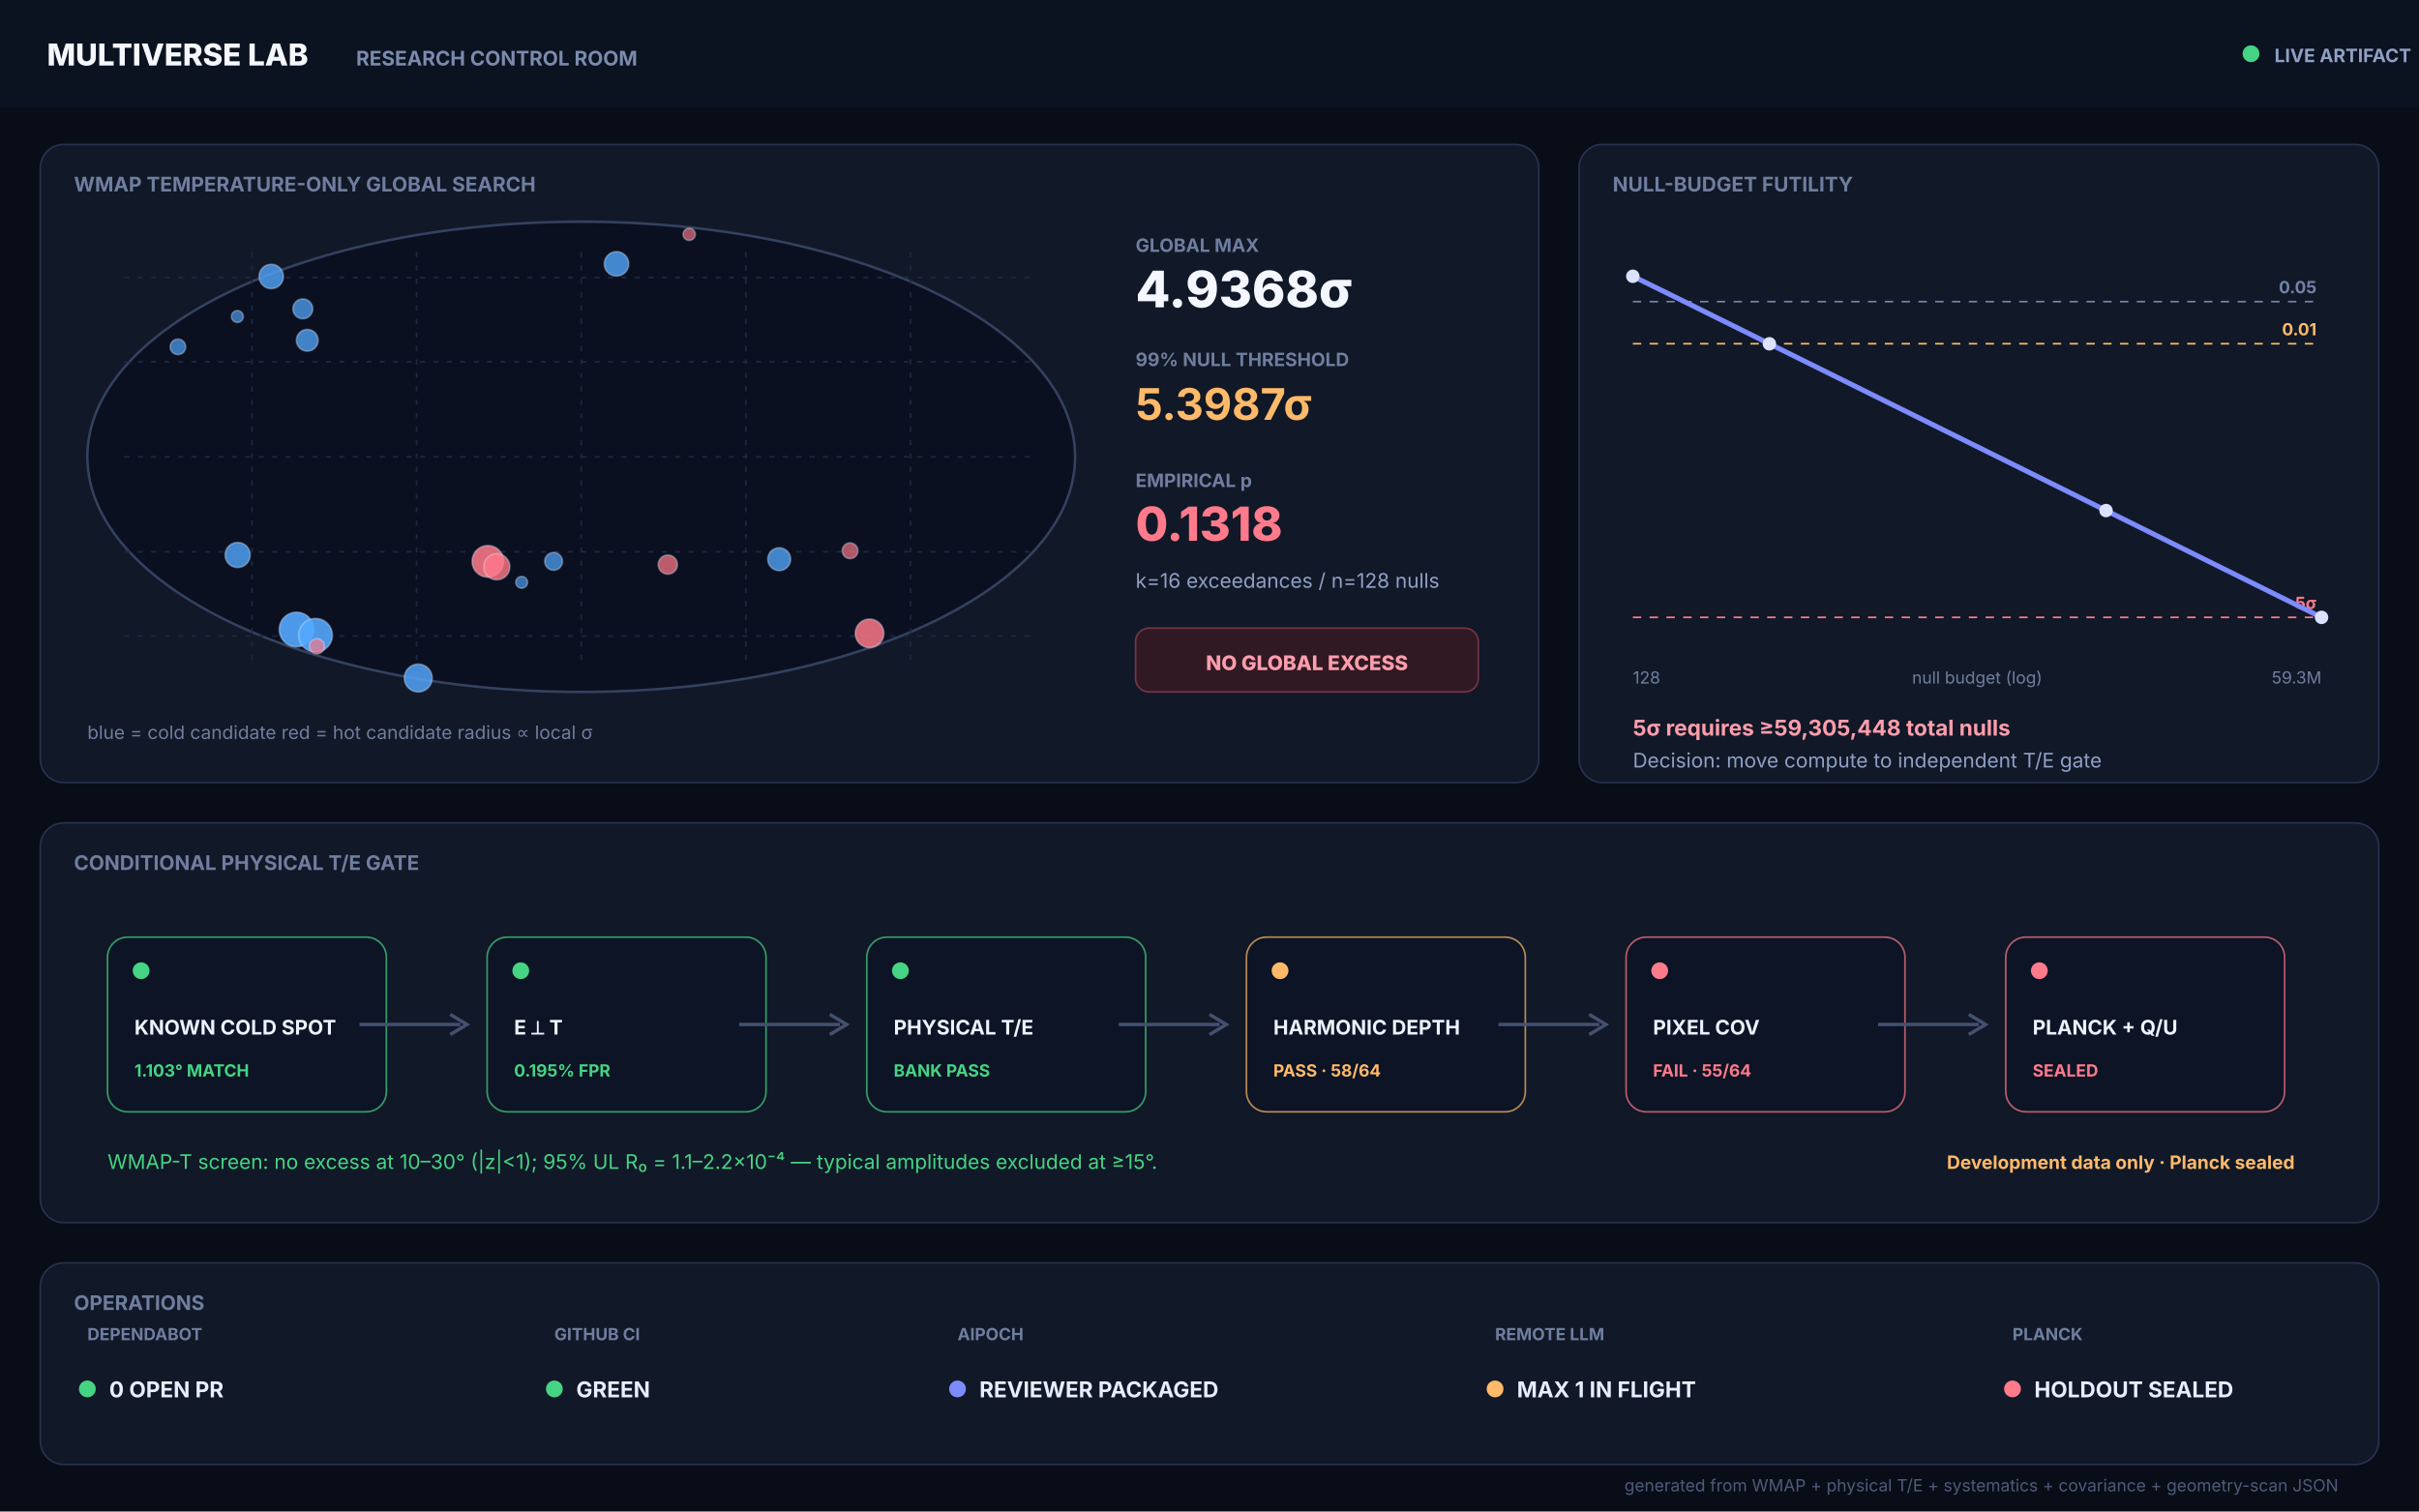
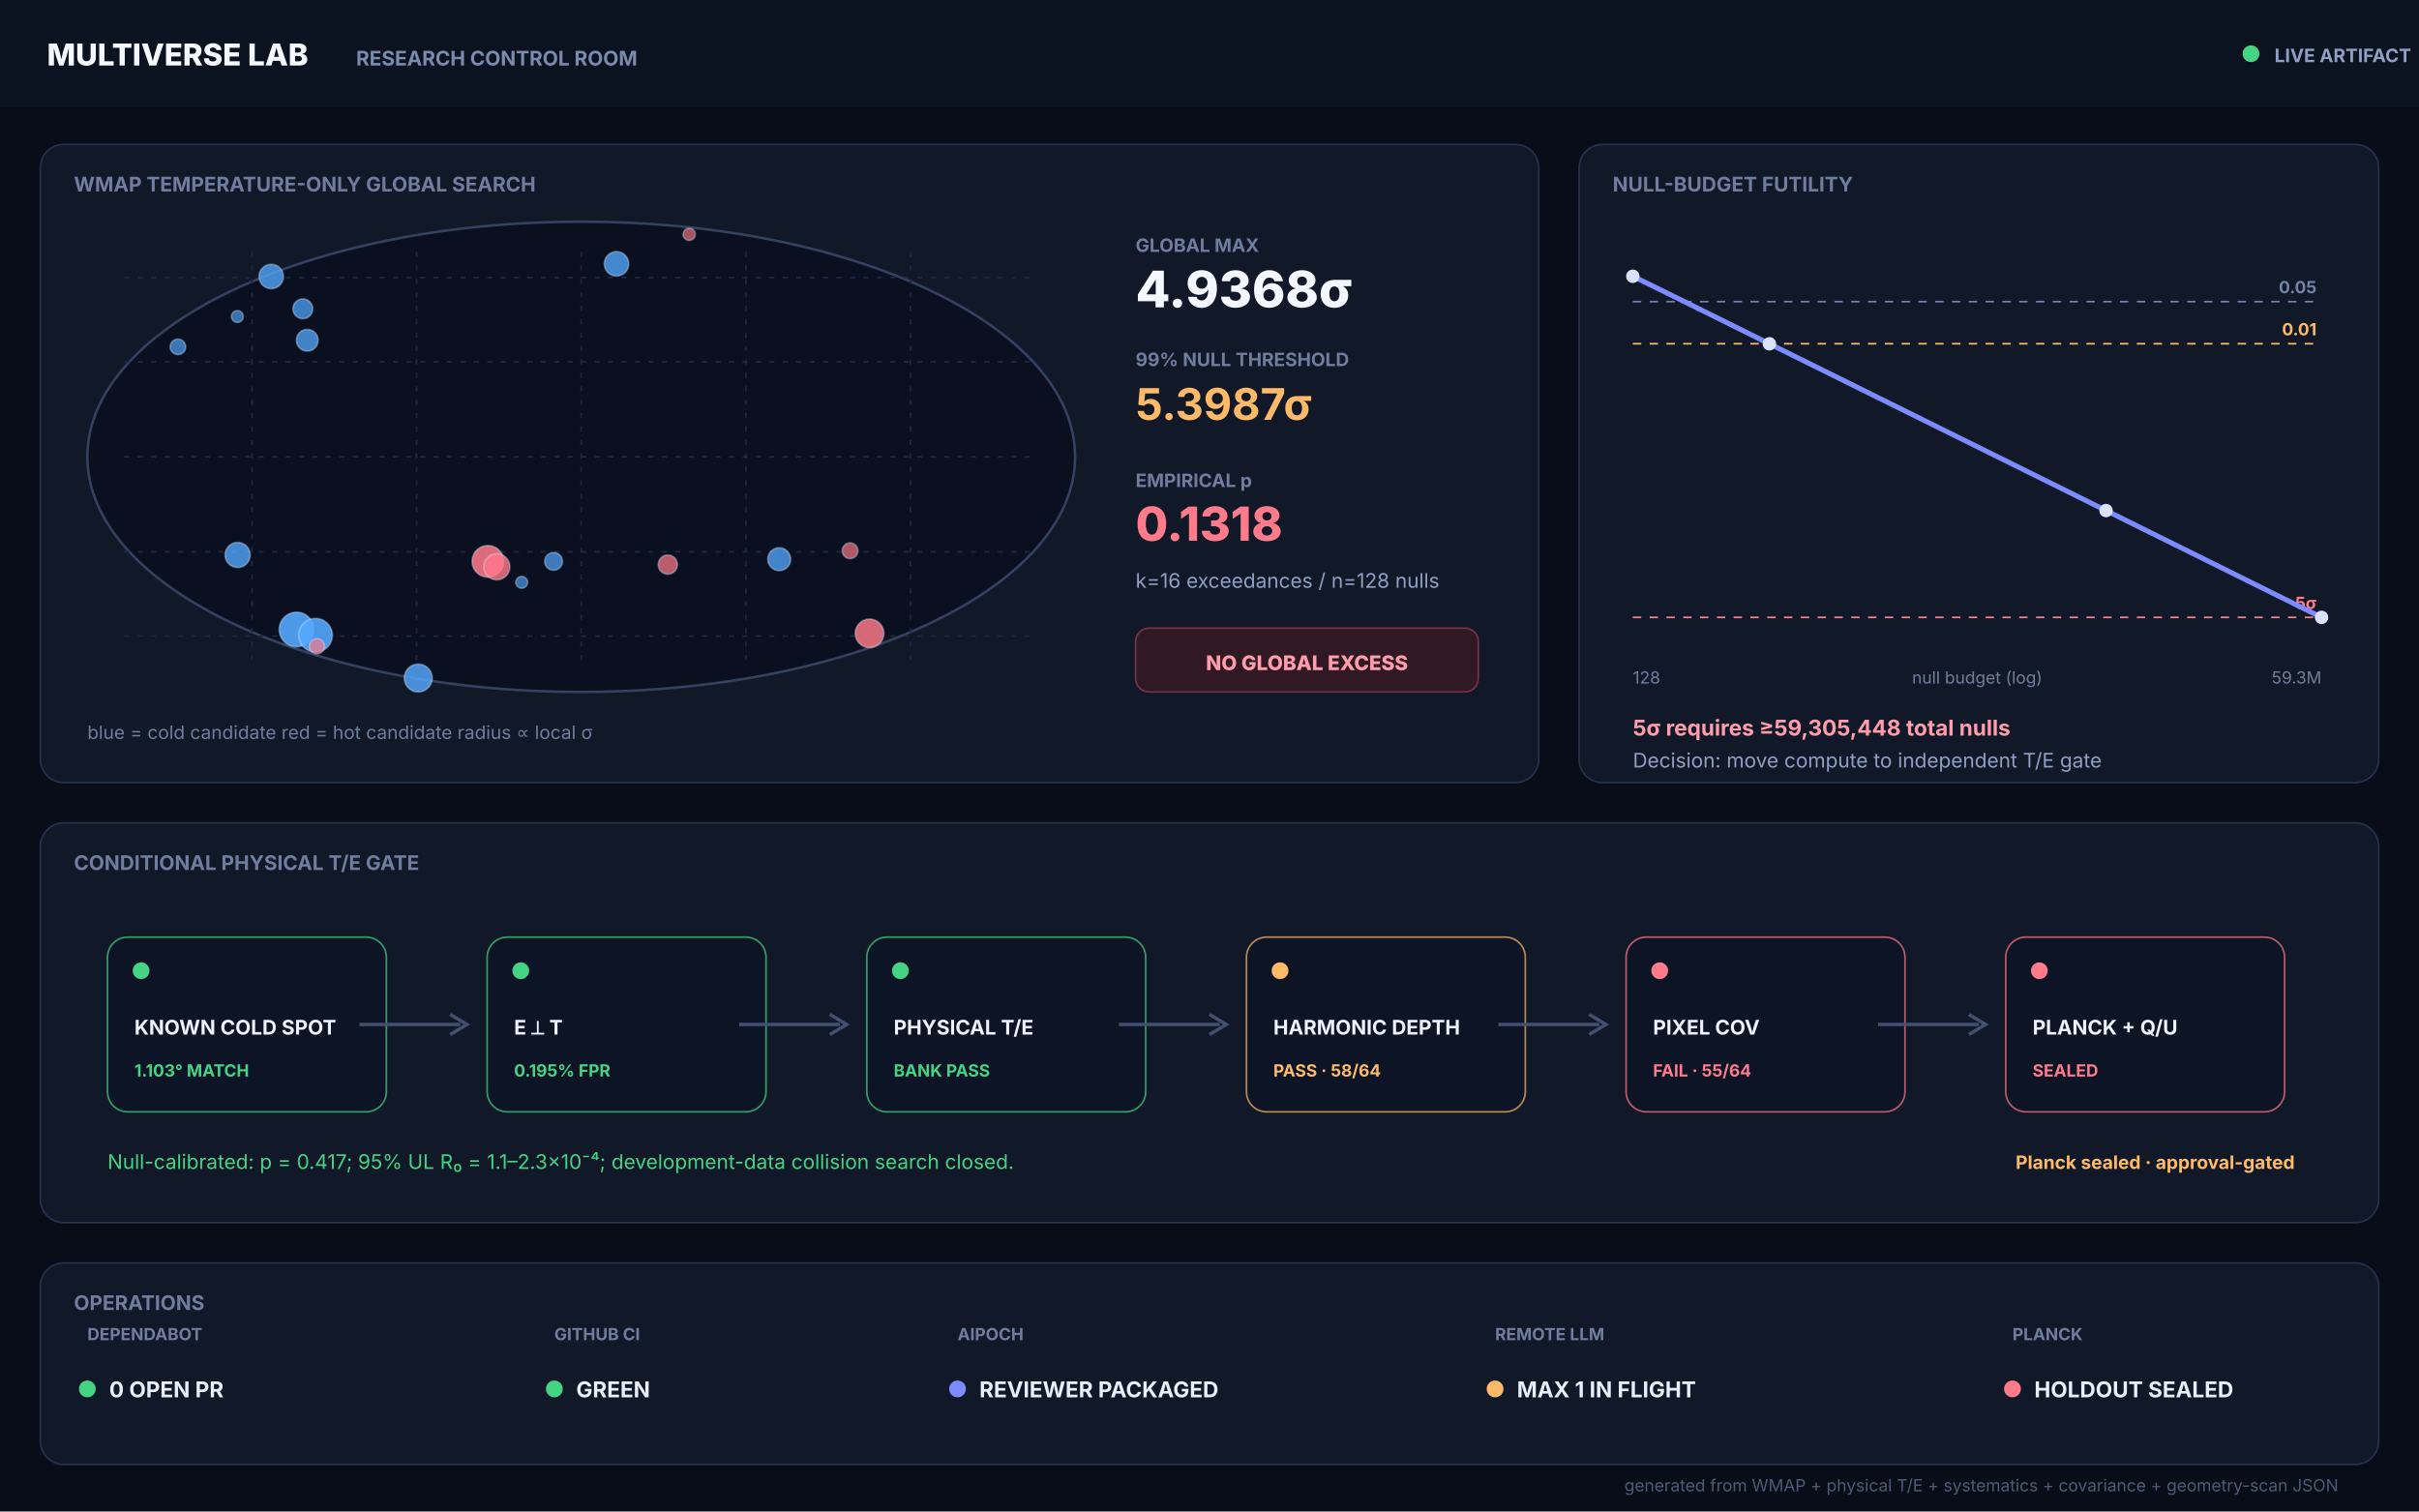
<svg xmlns="http://www.w3.org/2000/svg" width="1440" height="900" viewBox="0 0 1440 900">
  <rect width="1440" height="900" fill="#080d18" />
  <style>text{font-family:Inter,ui-sans-serif,system-ui,-apple-system,BlinkMacSystemFont,"Segoe UI",sans-serif}.mono{font-family:"SFMono-Regular",Consolas,monospace}</style>
  <rect x="0" y="0" width="1440" height="64" fill="#0b1220" />
  <text x="28" y="39" fill="#f5f7ff" font-size="18" font-weight="800" text-anchor="start">MULTIVERSE LAB</text>
  <text x="212" y="39" fill="#7b8bad" font-size="12" font-weight="700" text-anchor="start">RESEARCH CONTROL ROOM</text>
  <circle cx="1340" cy="32" r="5" fill="#45d483" />
  <text x="1354" y="37" fill="#8fa0c4" font-size="11" font-weight="700" text-anchor="start">LIVE ARTIFACT</text>
  <rect x="24" y="86" width="892" height="380" rx="14" fill="#111827" stroke="#26324d" />
  <text x="44" y="114" fill="#6f7e9f" font-size="12" font-weight="700" text-anchor="start">WMAP TEMPERATURE-ONLY GLOBAL SEARCH</text>
  <ellipse cx="346.0" cy="272.0" rx="294.0" ry="140.0" fill="#0a1020" stroke="#34415f" stroke-width="1.5" />
  <line x1="150.0" y1="150" x2="150.0" y2="394" stroke="#1d2942" stroke-width="1" stroke-dasharray="3 5" />
  <line x1="248.0" y1="150" x2="248.0" y2="394" stroke="#1d2942" stroke-width="1" stroke-dasharray="3 5" />
  <line x1="346.0" y1="150" x2="346.0" y2="394" stroke="#1d2942" stroke-width="1" stroke-dasharray="3 5" />
  <line x1="444.0" y1="150" x2="444.0" y2="394" stroke="#1d2942" stroke-width="1" stroke-dasharray="3 5" />
  <line x1="542.0" y1="150" x2="542.0" y2="394" stroke="#1d2942" stroke-width="1" stroke-dasharray="3 5" />
  <line x1="74" y1="378.734" x2="618" y2="378.734" stroke="#1d2942" stroke-width="1" stroke-dasharray="3 5" />
  <line x1="74" y1="328.556" x2="618" y2="328.556" stroke="#1d2942" stroke-width="1" stroke-dasharray="3 5" />
  <line x1="74" y1="272.0" x2="618" y2="272.0" stroke="#1d2942" stroke-width="1" stroke-dasharray="3 5" />
  <line x1="74" y1="215.444" x2="618" y2="215.444" stroke="#1d2942" stroke-width="1" stroke-dasharray="3 5" />
  <line x1="74" y1="165.266" x2="618" y2="165.266" stroke="#1d2942" stroke-width="1" stroke-dasharray="3 5" />
  <circle cx="176.52" cy="374.82" r="10.32" fill="#54a8ff" fill-opacity="0.90" stroke="#dbe8ff" stroke-opacity="0.35" />
  <circle cx="290.45" cy="334.25" r="9.44" fill="#ff7a8a" fill-opacity="0.86" stroke="#dbe8ff" stroke-opacity="0.35" />
  <circle cx="248.97" cy="403.72" r="8.32" fill="#54a8ff" fill-opacity="0.82" stroke="#dbe8ff" stroke-opacity="0.35" />
  <circle cx="367.00" cy="157.10" r="7.29" fill="#54a8ff" fill-opacity="0.78" stroke="#dbe8ff" stroke-opacity="0.35" />
  <circle cx="161.47" cy="164.62" r="7.27" fill="#54a8ff" fill-opacity="0.78" stroke="#dbe8ff" stroke-opacity="0.35" />
  <circle cx="187.84" cy="378.26" r="10.03" fill="#54a8ff" fill-opacity="0.89" stroke="#dbe8ff" stroke-opacity="0.35" />
  <circle cx="295.75" cy="337.47" r="7.79" fill="#ff7a8a" fill-opacity="0.80" stroke="#dbe8ff" stroke-opacity="0.35" />
  <circle cx="141.46" cy="330.44" r="7.49" fill="#54a8ff" fill-opacity="0.79" stroke="#dbe8ff" stroke-opacity="0.35" />
  <circle cx="463.85" cy="332.97" r="6.82" fill="#54a8ff" fill-opacity="0.76" stroke="#dbe8ff" stroke-opacity="0.35" />
  <circle cx="182.92" cy="202.61" r="6.48" fill="#54a8ff" fill-opacity="0.75" stroke="#dbe8ff" stroke-opacity="0.35" />
  <circle cx="517.63" cy="377.12" r="8.54" fill="#ff7a8a" fill-opacity="0.83" stroke="#dbe8ff" stroke-opacity="0.35" />
  <circle cx="180.27" cy="183.88" r="5.91" fill="#54a8ff" fill-opacity="0.72" stroke="#dbe8ff" stroke-opacity="0.35" />
  <circle cx="329.54" cy="334.25" r="5.30" fill="#54a8ff" fill-opacity="0.70" stroke="#dbe8ff" stroke-opacity="0.35" />
  <circle cx="506.03" cy="327.93" r="4.69" fill="#ff7a8a" fill-opacity="0.67" stroke="#dbe8ff" stroke-opacity="0.35" />
  <circle cx="105.92" cy="206.53" r="4.62" fill="#54a8ff" fill-opacity="0.67" stroke="#dbe8ff" stroke-opacity="0.35" />
  <circle cx="397.54" cy="336.17" r="5.72" fill="#ff7a8a" fill-opacity="0.72" stroke="#dbe8ff" stroke-opacity="0.35" />
  <circle cx="188.68" cy="384.81" r="4.52" fill="#ff7a8a" fill-opacity="0.67" stroke="#dbe8ff" stroke-opacity="0.35" />
  <circle cx="410.27" cy="139.52" r="3.63" fill="#ff7a8a" fill-opacity="0.63" stroke="#dbe8ff" stroke-opacity="0.35" />
  <circle cx="141.30" cy="188.46" r="3.53" fill="#54a8ff" fill-opacity="0.63" stroke="#dbe8ff" stroke-opacity="0.35" />
  <circle cx="310.55" cy="346.73" r="3.52" fill="#54a8ff" fill-opacity="0.63" stroke="#dbe8ff" stroke-opacity="0.35" />
  <text x="52" y="440" fill="#6f7e9f" font-size="11" font-weight="400" text-anchor="start">blue = cold candidate   red = hot candidate   radius ∝ local σ</text>
  <text x="676" y="150" fill="#6f7e9f" font-size="11" font-weight="700" text-anchor="start">GLOBAL MAX</text>
  <text x="676" y="183" fill="#f4f7ff" font-size="30" font-weight="800" text-anchor="start">4.9368σ</text>
  <text x="676" y="218" fill="#6f7e9f" font-size="11" font-weight="700" text-anchor="start">99% NULL THRESHOLD</text>
  <text x="676" y="250" fill="#ffba69" font-size="26" font-weight="750" text-anchor="start">5.3987σ</text>
  <text x="676" y="290" fill="#6f7e9f" font-size="11" font-weight="700" text-anchor="start">EMPIRICAL p</text>
  <text x="676" y="322" fill="#ff7a8a" font-size="28" font-weight="800" text-anchor="start">0.1318</text>
  <text x="676" y="350" fill="#8fa0c4" font-size="12" font-weight="400" text-anchor="start">k=16 exceedances / n=128 nulls</text>
  <rect x="676" y="374" width="204" height="38" rx="8" fill="#301923" stroke="#743446" />
  <text x="778" y="399" fill="#ff9dac" font-size="12" font-weight="800" text-anchor="middle">NO GLOBAL EXCESS</text>
  <rect x="940" y="86" width="476" height="380" rx="14" fill="#111827" stroke="#26324d" />
  <text x="960" y="114" fill="#6f7e9f" font-size="12" font-weight="700" text-anchor="start">NULL-BUDGET FUTILITY</text>
  <line x1="972" y1="179.594" x2="1382" y2="179.594" stroke="#7383a7" stroke-width="1" stroke-dasharray="5 5" />
  <text x="1379" y="174.594" fill="#7383a7" font-size="10" font-weight="700" text-anchor="end">0.05</text>
  <line x1="972" y1="204.664" x2="1382" y2="204.664" stroke="#ffba69" stroke-width="1" stroke-dasharray="5 5" />
  <text x="1379" y="199.664" fill="#ffba69" font-size="10" font-weight="700" text-anchor="end">0.01</text>
  <line x1="972" y1="367.596" x2="1382" y2="367.596" stroke="#ff7a8a" stroke-width="1" stroke-dasharray="5 5" />
  <text x="1379" y="362.596" fill="#ff7a8a" font-size="10" font-weight="700" text-anchor="end">5σ</text>
  <polyline points="972.0,164.5 993.8,175.2 1015.6,186.0 1037.4,196.8 1053.3,204.7 1109.0,232.3 1181.3,268.1 1253.7,304.0 1382.0,367.6" fill="none" stroke="#7c8cff" stroke-width="3" />
  <circle cx="972.0" cy="164.5" r="4" fill="#dbe2ff" />
  <circle cx="1053.3" cy="204.7" r="4" fill="#dbe2ff" />
  <circle cx="1253.7" cy="304.0" r="4" fill="#dbe2ff" />
  <circle cx="1382.0" cy="367.6" r="4" fill="#dbe2ff" />
  <text x="972" y="407" fill="#6f7e9f" font-size="10" font-weight="400" text-anchor="start">128</text>
  <text x="1177.0" y="407" fill="#6f7e9f" font-size="10" font-weight="400" text-anchor="middle">null budget (log)</text>
  <text x="1382" y="407" fill="#6f7e9f" font-size="10" font-weight="400" text-anchor="end">59.3M</text>
  <text x="972" y="438" fill="#ff9dac" font-size="13" font-weight="700" text-anchor="start">5σ requires ≥59,305,448 total nulls</text>
  <text x="972" y="457" fill="#8fa0c4" font-size="12" font-weight="400" text-anchor="start">Decision: move compute to independent T/E gate</text>
  <rect x="24" y="490" width="1392" height="238" rx="14" fill="#111827" stroke="#26324d" />
  <text x="44" y="518" fill="#6f7e9f" font-size="12" font-weight="700" text-anchor="start">CONDITIONAL PHYSICAL T/E GATE</text>
  <rect x="64" y="558" width="166" height="104" rx="12" fill="#0c1425" stroke="#45d483" stroke-opacity="0.7" />
  <circle cx="84" cy="578" r="5" fill="#45d483" />
  <text x="80" y="616" fill="#eef2ff" font-size="12" font-weight="750" text-anchor="start">KNOWN COLD SPOT</text>
  <text x="80" y="641" fill="#45d483" font-size="10" font-weight="700" text-anchor="start">1.103° MATCH</text>
  <line x1="214" y1="610" x2="274" y2="610" stroke="#435170" stroke-width="2" />
  <path d="M268 604 L278 610 L268 616" fill="none" stroke="#435170" stroke-width="2" />
  <rect x="290" y="558" width="166" height="104" rx="12" fill="#0c1425" stroke="#45d483" stroke-opacity="0.7" />
  <circle cx="310" cy="578" r="5" fill="#45d483" />
  <text x="306" y="616" fill="#eef2ff" font-size="12" font-weight="750" text-anchor="start">E ⟂ T</text>
  <text x="306" y="641" fill="#45d483" font-size="10" font-weight="700" text-anchor="start">0.195% FPR</text>
  <line x1="440" y1="610" x2="500" y2="610" stroke="#435170" stroke-width="2" />
  <path d="M494 604 L504 610 L494 616" fill="none" stroke="#435170" stroke-width="2" />
  <rect x="516" y="558" width="166" height="104" rx="12" fill="#0c1425" stroke="#45d483" stroke-opacity="0.7" />
  <circle cx="536" cy="578" r="5" fill="#45d483" />
  <text x="532" y="616" fill="#eef2ff" font-size="12" font-weight="750" text-anchor="start">PHYSICAL T/E</text>
  <text x="532" y="641" fill="#45d483" font-size="10" font-weight="700" text-anchor="start">BANK PASS</text>
  <line x1="666" y1="610" x2="726" y2="610" stroke="#435170" stroke-width="2" />
  <path d="M720 604 L730 610 L720 616" fill="none" stroke="#435170" stroke-width="2" />
  <rect x="742" y="558" width="166" height="104" rx="12" fill="#0c1425" stroke="#ffba69" stroke-opacity="0.7" />
  <circle cx="762" cy="578" r="5" fill="#ffba69" />
  <text x="758" y="616" fill="#eef2ff" font-size="12" font-weight="750" text-anchor="start">HARMONIC DEPTH</text>
  <text x="758" y="641" fill="#ffba69" font-size="10" font-weight="700" text-anchor="start">PASS · 58/64</text>
  <line x1="892" y1="610" x2="952" y2="610" stroke="#435170" stroke-width="2" />
  <path d="M946 604 L956 610 L946 616" fill="none" stroke="#435170" stroke-width="2" />
  <rect x="968" y="558" width="166" height="104" rx="12" fill="#0c1425" stroke="#ff7a8a" stroke-opacity="0.7" />
  <circle cx="988" cy="578" r="5" fill="#ff7a8a" />
  <text x="984" y="616" fill="#eef2ff" font-size="12" font-weight="750" text-anchor="start">PIXEL COV</text>
  <text x="984" y="641" fill="#ff7a8a" font-size="10" font-weight="700" text-anchor="start">FAIL · 55/64</text>
  <line x1="1118" y1="610" x2="1178" y2="610" stroke="#435170" stroke-width="2" />
  <path d="M1172 604 L1182 610 L1172 616" fill="none" stroke="#435170" stroke-width="2" />
  <rect x="1194" y="558" width="166" height="104" rx="12" fill="#0c1425" stroke="#ff7a8a" stroke-opacity="0.7" />
  <circle cx="1214" cy="578" r="5" fill="#ff7a8a" />
  <text x="1210" y="616" fill="#eef2ff" font-size="12" font-weight="750" text-anchor="start">PLANCK + Q/U</text>
  <text x="1210" y="641" fill="#ff7a8a" font-size="10" font-weight="700" text-anchor="start">SEALED</text>
-   <text x="64" y="696" fill="#45d483" font-size="12" font-weight="400" text-anchor="start">WMAP-T screen: no excess at 10–30° (|z|&lt;1); 95% UL R₀ = 1.1–2.2×10⁻⁴ — typical amplitudes excluded at ≥15°.</text>
-   <text x="1366" y="696" fill="#ffba69" font-size="11" font-weight="700" text-anchor="end">Development data only · Planck sealed</text>
+   <text x="64" y="696" fill="#45d483" font-size="12" font-weight="400" text-anchor="start">Null-calibrated: p = 0.417; 95% UL R₀ = 1.1–2.3×10⁻⁴; development-data collision search closed.</text>
+   <text x="1366" y="696" fill="#ffba69" font-size="11" font-weight="700" text-anchor="end">Planck sealed · approval-gated</text>
  <rect x="24" y="752" width="1392" height="120" rx="14" fill="#111827" stroke="#26324d" />
  <text x="44" y="780" fill="#6f7e9f" font-size="12" font-weight="700" text-anchor="start">OPERATIONS</text>
  <text x="52" y="798" fill="#6f7e9f" font-size="10" font-weight="700" text-anchor="start">DEPENDABOT</text>
  <circle cx="52" cy="827" r="5" fill="#45d483" />
  <text x="65" y="832" fill="#e8edff" font-size="13" font-weight="700" text-anchor="start">0 OPEN PR</text>
  <text x="330" y="798" fill="#6f7e9f" font-size="10" font-weight="700" text-anchor="start">GITHUB CI</text>
  <circle cx="330" cy="827" r="5" fill="#45d483" />
  <text x="343" y="832" fill="#e8edff" font-size="13" font-weight="700" text-anchor="start">GREEN</text>
  <text x="570" y="798" fill="#6f7e9f" font-size="10" font-weight="700" text-anchor="start">AIPOCH</text>
  <circle cx="570" cy="827" r="5" fill="#7c8cff" />
  <text x="583" y="832" fill="#e8edff" font-size="13" font-weight="700" text-anchor="start">REVIEWER PACKAGED</text>
  <text x="890" y="798" fill="#6f7e9f" font-size="10" font-weight="700" text-anchor="start">REMOTE LLM</text>
  <circle cx="890" cy="827" r="5" fill="#ffba69" />
  <text x="903" y="832" fill="#e8edff" font-size="13" font-weight="700" text-anchor="start">MAX 1 IN FLIGHT</text>
  <text x="1198" y="798" fill="#6f7e9f" font-size="10" font-weight="700" text-anchor="start">PLANCK</text>
  <circle cx="1198" cy="827" r="5" fill="#ff7a8a" />
  <text x="1211" y="832" fill="#e8edff" font-size="13" font-weight="700" text-anchor="start">HOLDOUT SEALED</text>
  <text x="1392" y="888" fill="#4e5b78" font-size="10" font-weight="400" text-anchor="end">generated from WMAP + physical T/E + systematics + covariance + geometry-scan JSON</text>
</svg>
